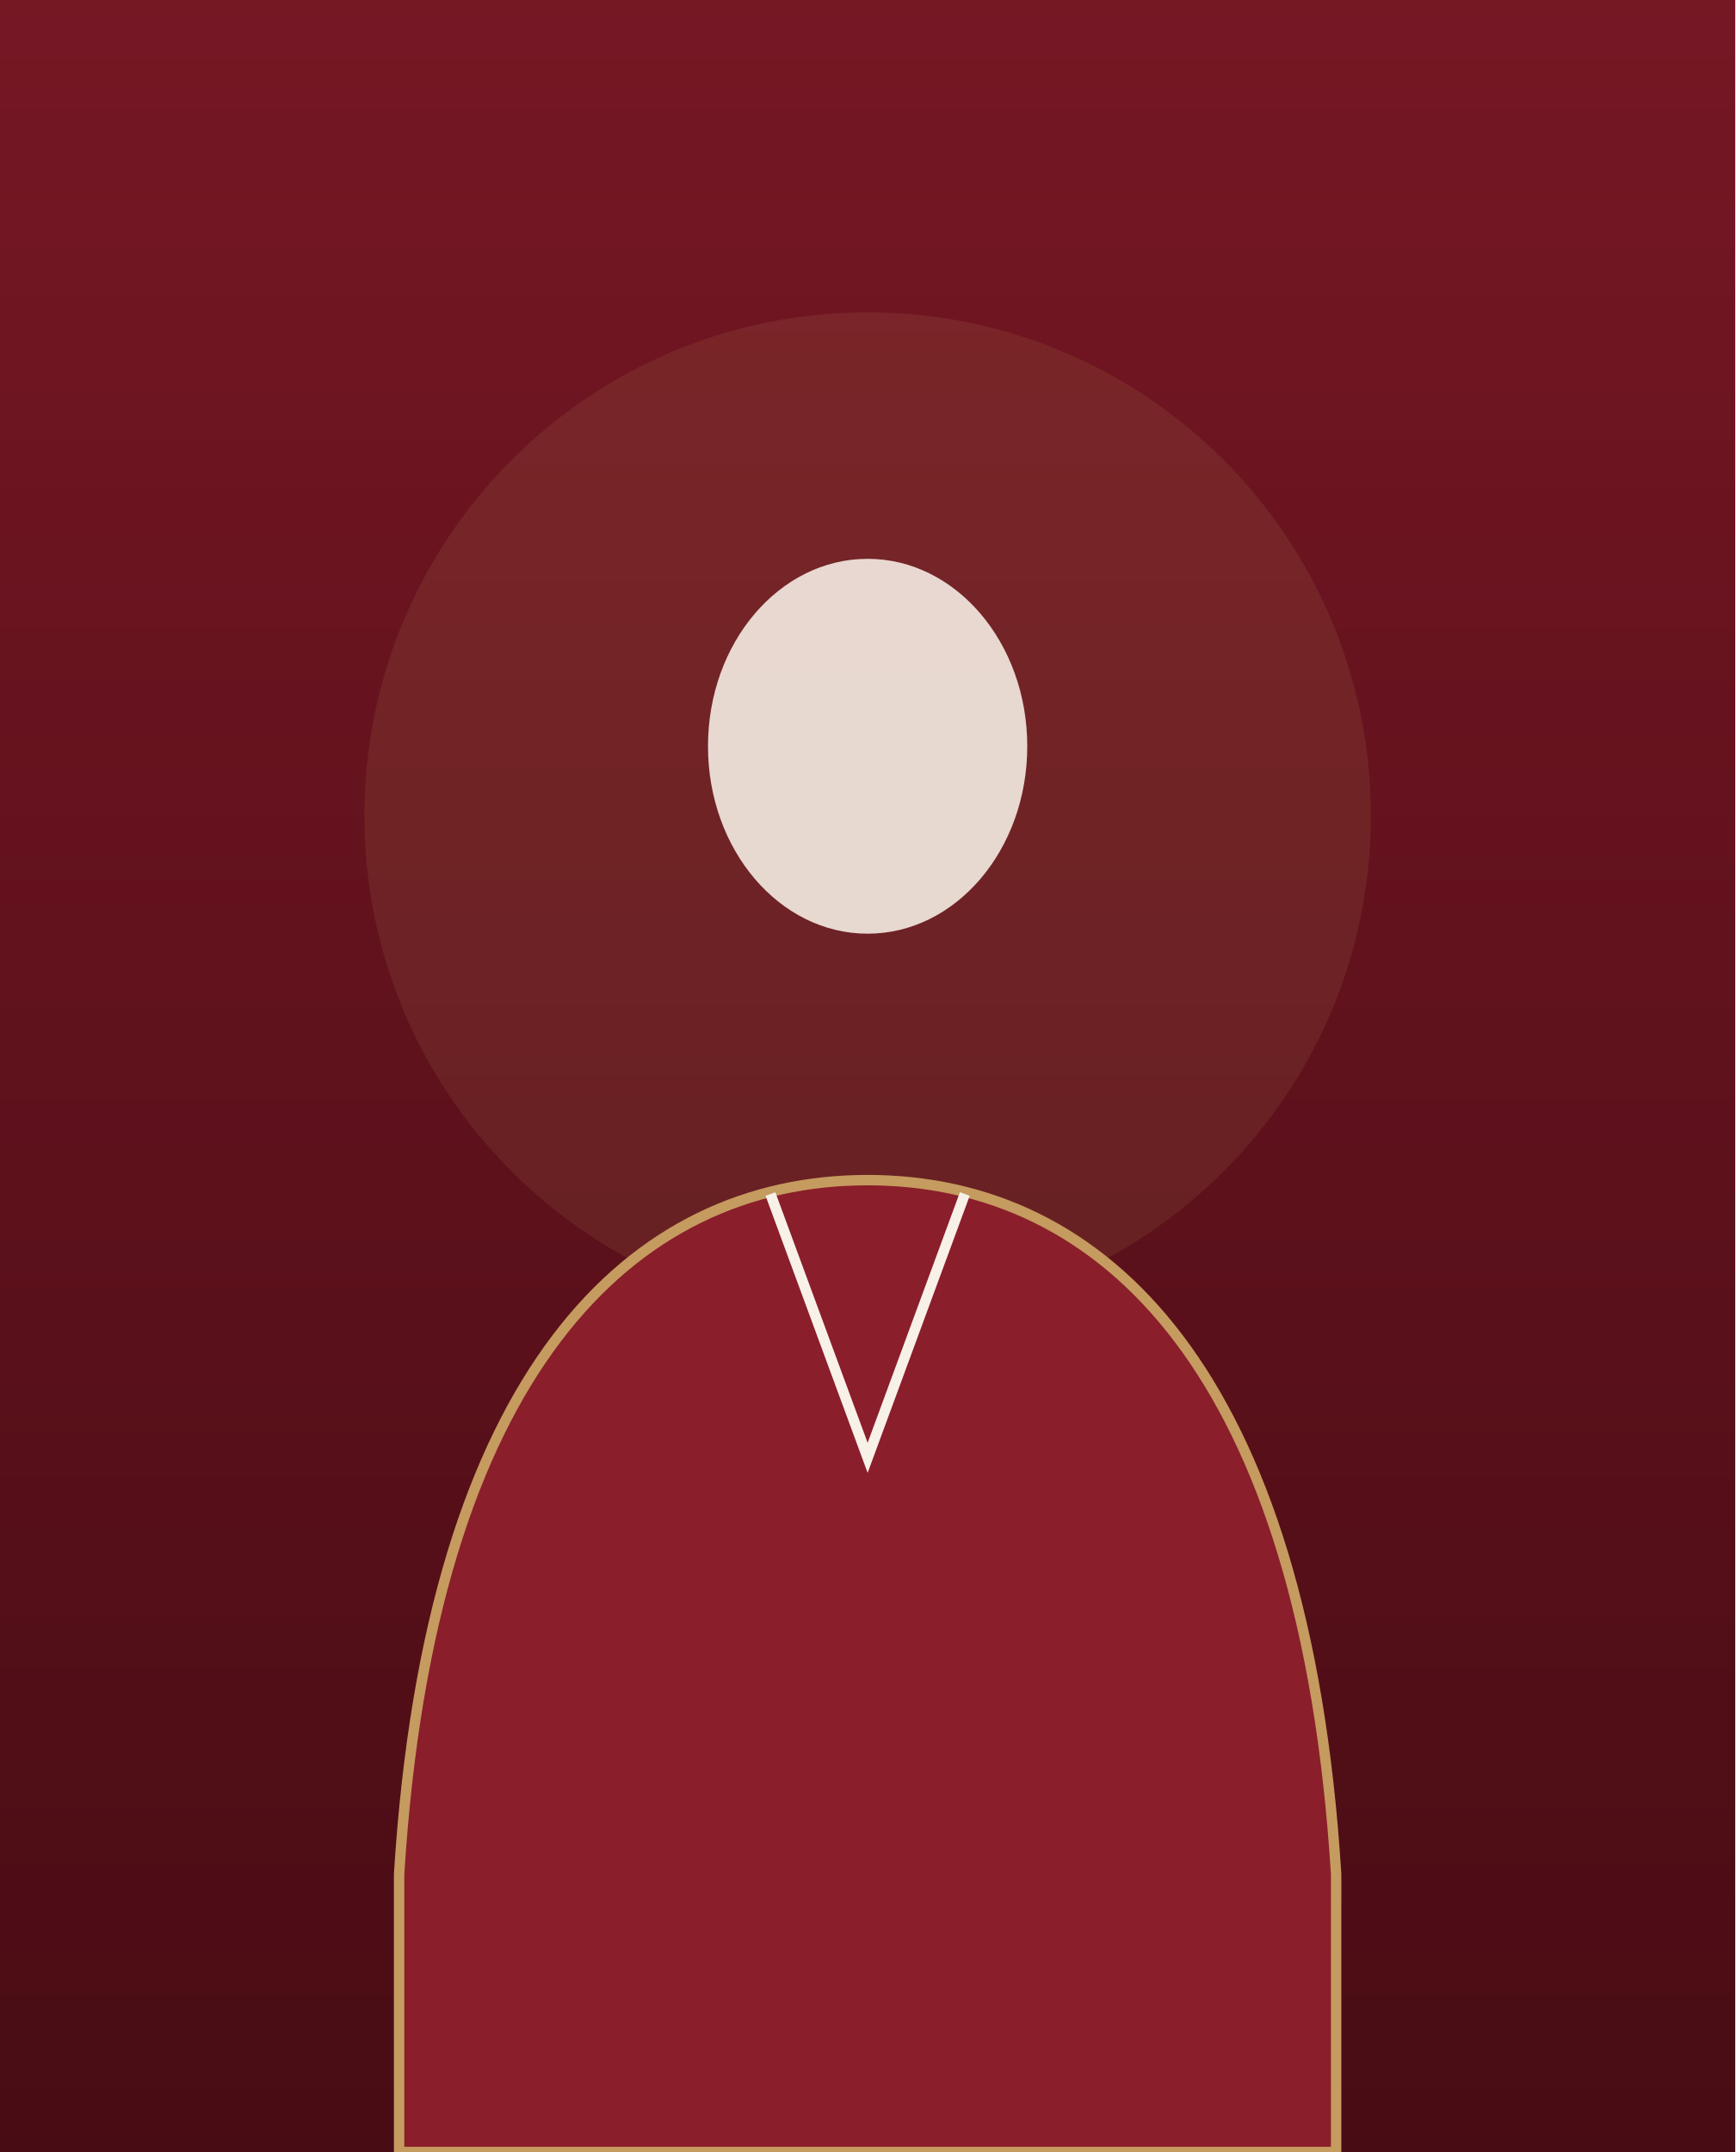
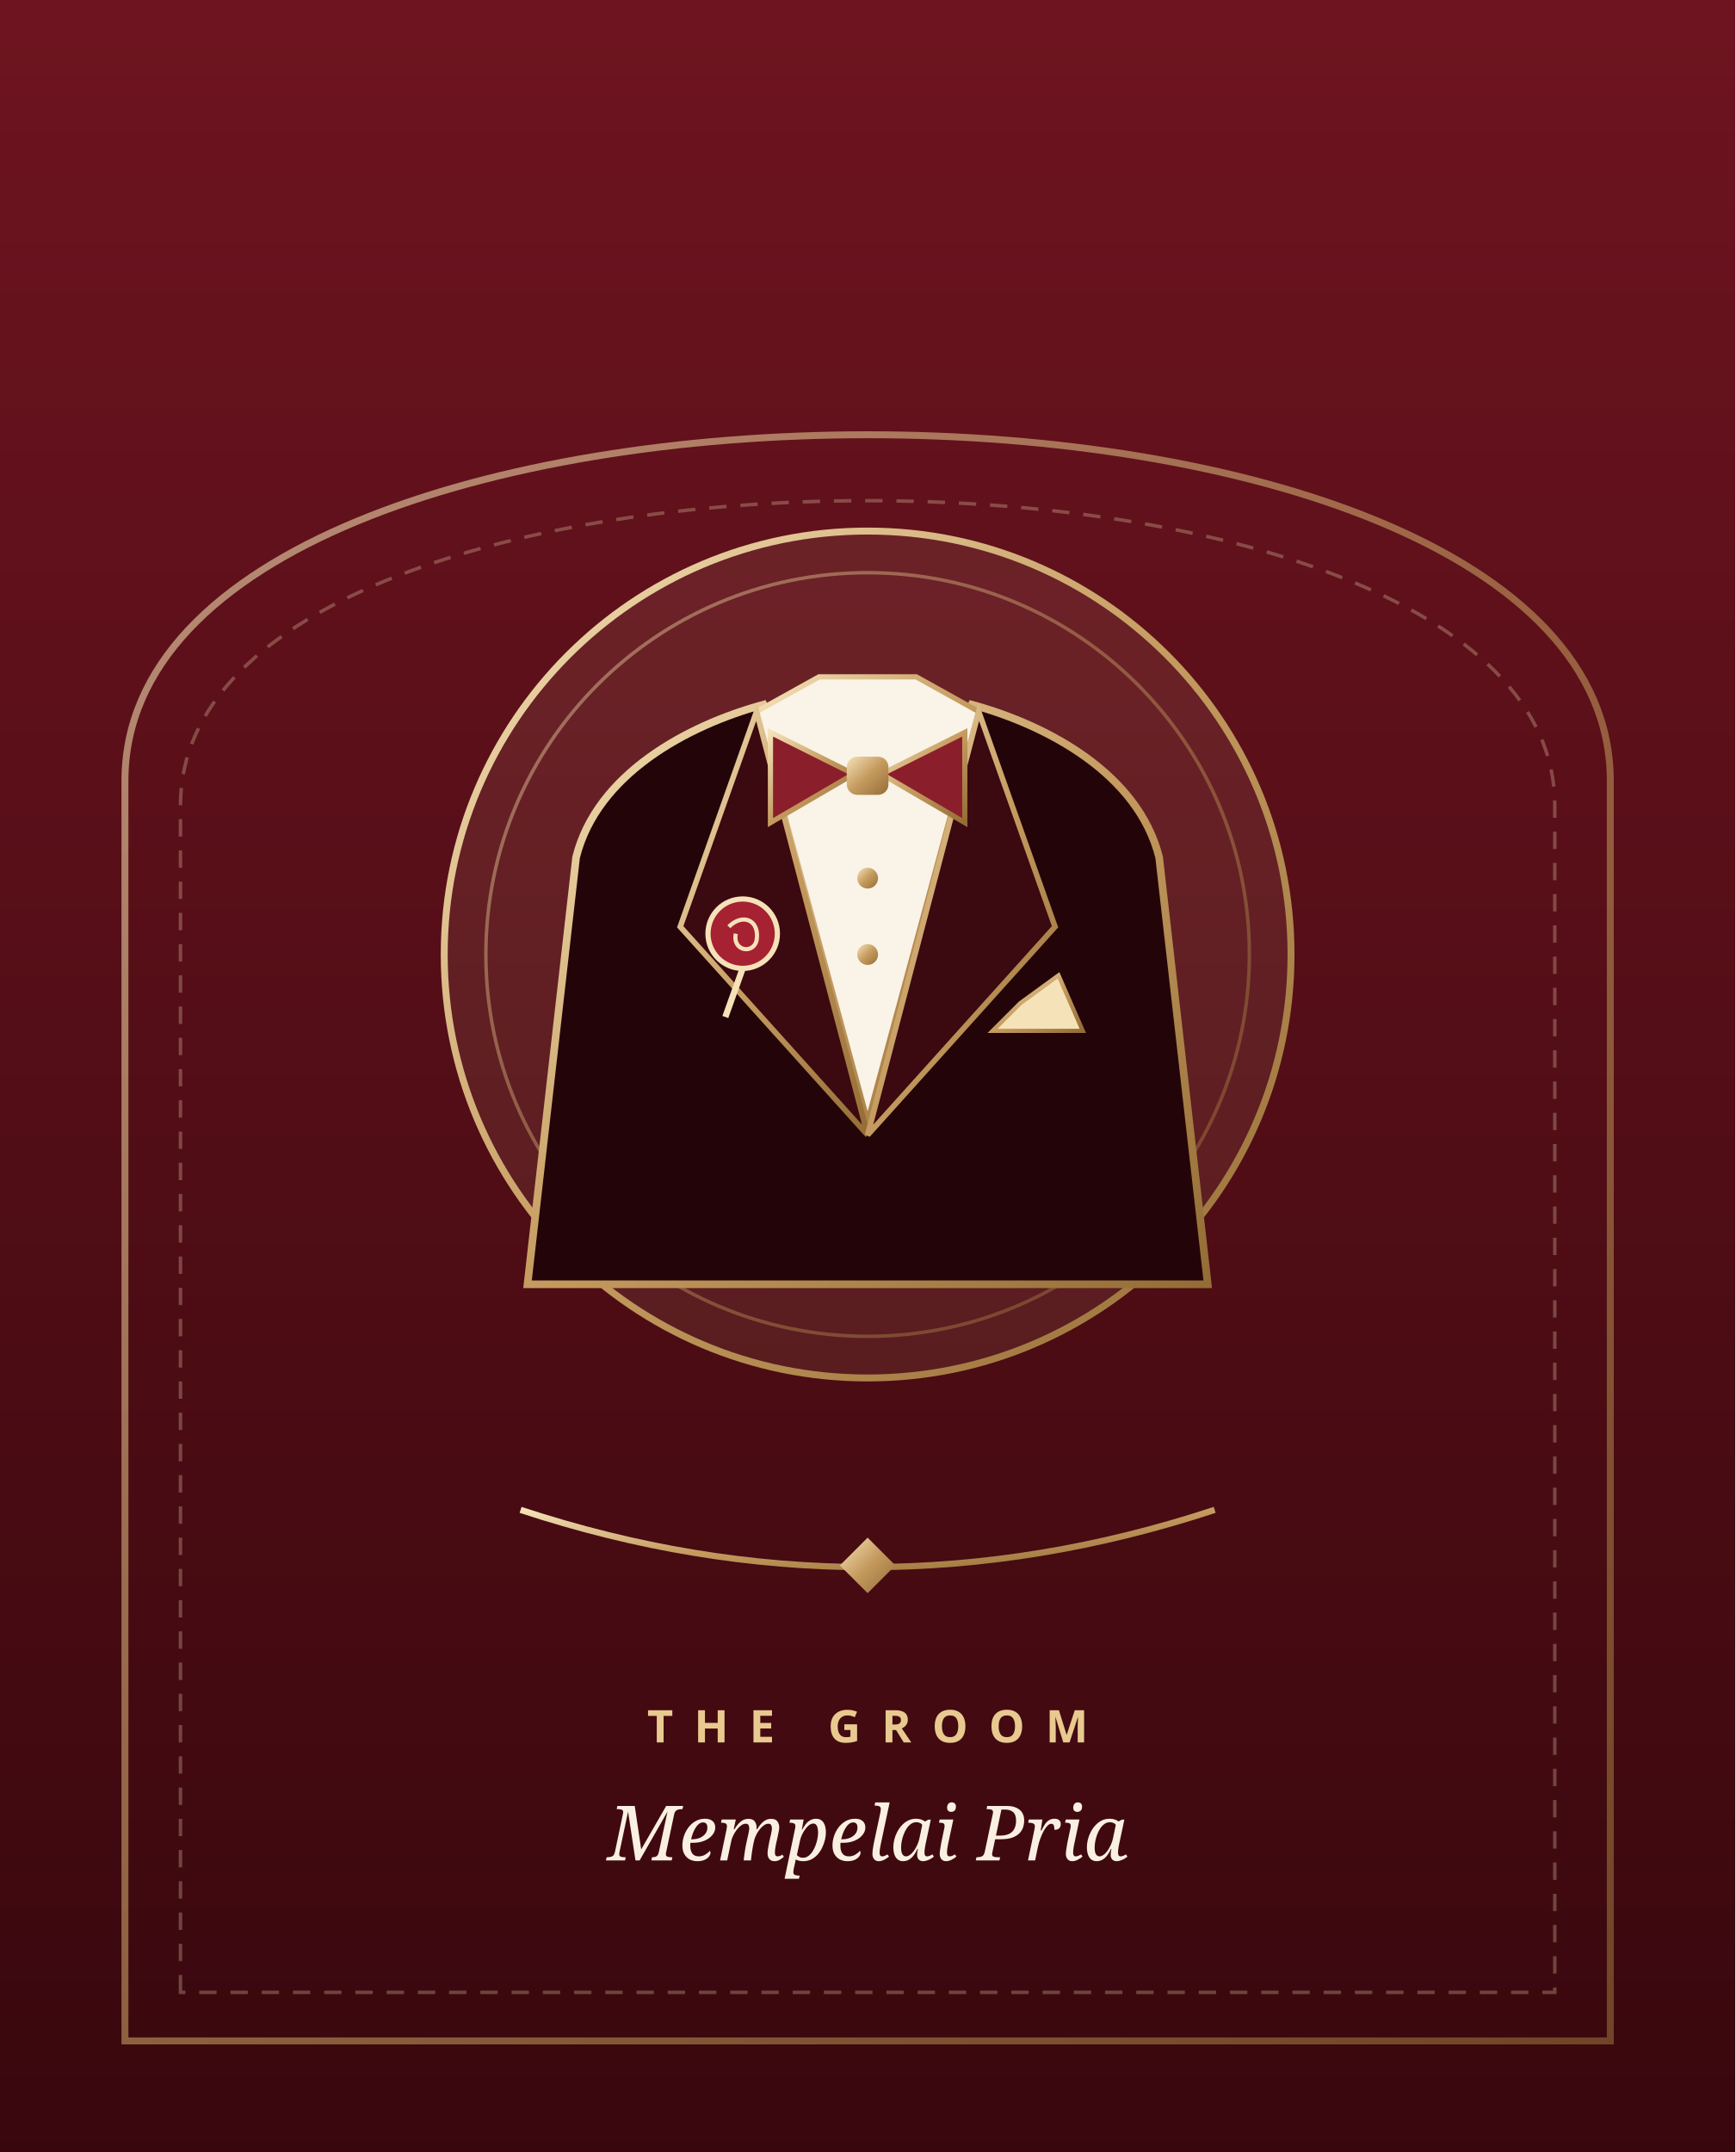
<svg xmlns="http://www.w3.org/2000/svg" viewBox="0 0 500 620" width="500" height="620">
  <defs>
-     <linearGradient id="cbGr" x1="0" y1="0" x2="0" y2="1">
-       <stop offset="0%" stop-color="#761724" />
-       <stop offset="100%" stop-color="#480C14" />
+     <linearGradient id="cbGroomBg" x1="0" y1="0" x2="0" y2="1">
+       <stop offset="0%" stop-color="#6E1420" />
+       <stop offset="100%" stop-color="#38070D" />
+     </linearGradient>
+     <linearGradient id="cbGrGold" x1="0" y1="0" x2="1" y2="1">
+       <stop offset="0%" stop-color="#F5E2B8" />
+       <stop offset="50%" stop-color="#C59B5F" />
+       <stop offset="100%" stop-color="#946D36" />
    </linearGradient>
  </defs>
-   <rect width="500" height="620" fill="url(#cbGr)" />
-   <circle cx="250" cy="235" r="145" fill="#C59B5F" fill-opacity="0.12" />
-   <ellipse cx="250" cy="215" rx="46" ry="54" fill="#F7F1E8" fill-opacity="0.88" />
-   <path d="M115 540 C124 395 182 340 250 340 C318 340 376 395 385 540 L385 620 L115 620 Z" fill="#8B1E2B" stroke="#C59B5F" stroke-width="3" />
-   <path d="M222 344 L250 420 L278 344" fill="none" stroke="#F7F1E8" stroke-width="3" />
+   <rect width="500" height="620" fill="url(#cbGroomBg)" />
+   <path d="M36 588 L36 225 C36 92 464 92 464 225 L464 588 Z" fill="none" stroke="url(#cbGrGold)" stroke-opacity="0.6" stroke-width="2" />
+   <path d="M52 574 L52 232 C52 115 448 115 448 232 L448 574 Z" fill="none" stroke="#F5E2B8" stroke-opacity="0.28" stroke-width="1" stroke-dasharray="5 4" />
+   <circle cx="250" cy="275" r="122" fill="#F5E2B8" fill-opacity="0.08" stroke="url(#cbGrGold)" stroke-width="2" />
+   <circle cx="250" cy="275" r="110" fill="none" stroke="url(#cbGrGold)" stroke-opacity="0.45" stroke-width="1" />
+   <g transform="translate(250, 285)">
+     <path d="M-98,85 L-84,-38 C-78,-62 -52,-76 -30,-82 L0,-15 L30,-82 C52,-76 78,-62 84,-38 L98,85 Z" fill="#230509" stroke="url(#cbGrGold)" stroke-width="2.2" />
+     <polygon points="-32,-80 0,38 32,-80 14,-90 -14,-90" fill="#FAF3E8" stroke="url(#cbGrGold)" stroke-width="1.5" />
+     <polygon points="-32,-80 -54,-18 0,42" fill="#3B0910" stroke="url(#cbGrGold)" stroke-width="1.6" />
+     <polygon points="32,-80 54,-18 0,42" fill="#3B0910" stroke="url(#cbGrGold)" stroke-width="1.6" />
+     <polygon points="-4,-62 -28,-74 -28,-48" fill="#8B1E2B" stroke="url(#cbGrGold)" stroke-width="1.5" />
+     <polygon points="4,-62 28,-74 28,-48" fill="#8B1E2B" stroke="url(#cbGrGold)" stroke-width="1.5" />
+     <rect x="-6" y="-67" width="12" height="11" rx="3" fill="url(#cbGrGold)" />
+     <circle cx="0" cy="-32" r="3" fill="url(#cbGrGold)" />
+     <circle cx="0" cy="-10" r="3" fill="url(#cbGrGold)" />
+     <polygon points="36,12 62,12 55,-4 44,4" fill="#F5E2B8" stroke="url(#cbGrGold)" stroke-width="1.2" />
+     <circle cx="-36" cy="-16" r="10" fill="#A62132" stroke="#F5E2B8" stroke-width="1.5" />
+     <path d="M-40,-18 C-36,-22 -31,-20 -32,-14 C-33,-10 -39,-11 -38,-16" fill="none" stroke="#F5E2B8" stroke-width="1.2" />
+     <line x1="-36" y1="-6" x2="-41" y2="8" stroke="#F5E2B8" stroke-width="1.8" />
+   </g>
+   <path d="M150 435 Q250 468 350 435" fill="none" stroke="url(#cbGrGold)" stroke-width="1.8" />
+   <polygon points="250,443 258,451 250,459 242,451" fill="url(#cbGrGold)" />
+   <text x="250" y="502" text-anchor="middle" font-family="sans-serif" font-size="13" font-weight="600" letter-spacing="6" fill="#E8C98F">THE GROOM</text>
+   <text x="250" y="536" text-anchor="middle" font-family="Georgia, serif" font-style="italic" font-size="22" fill="#FAF0E1">Mempelai Pria</text>
</svg>
